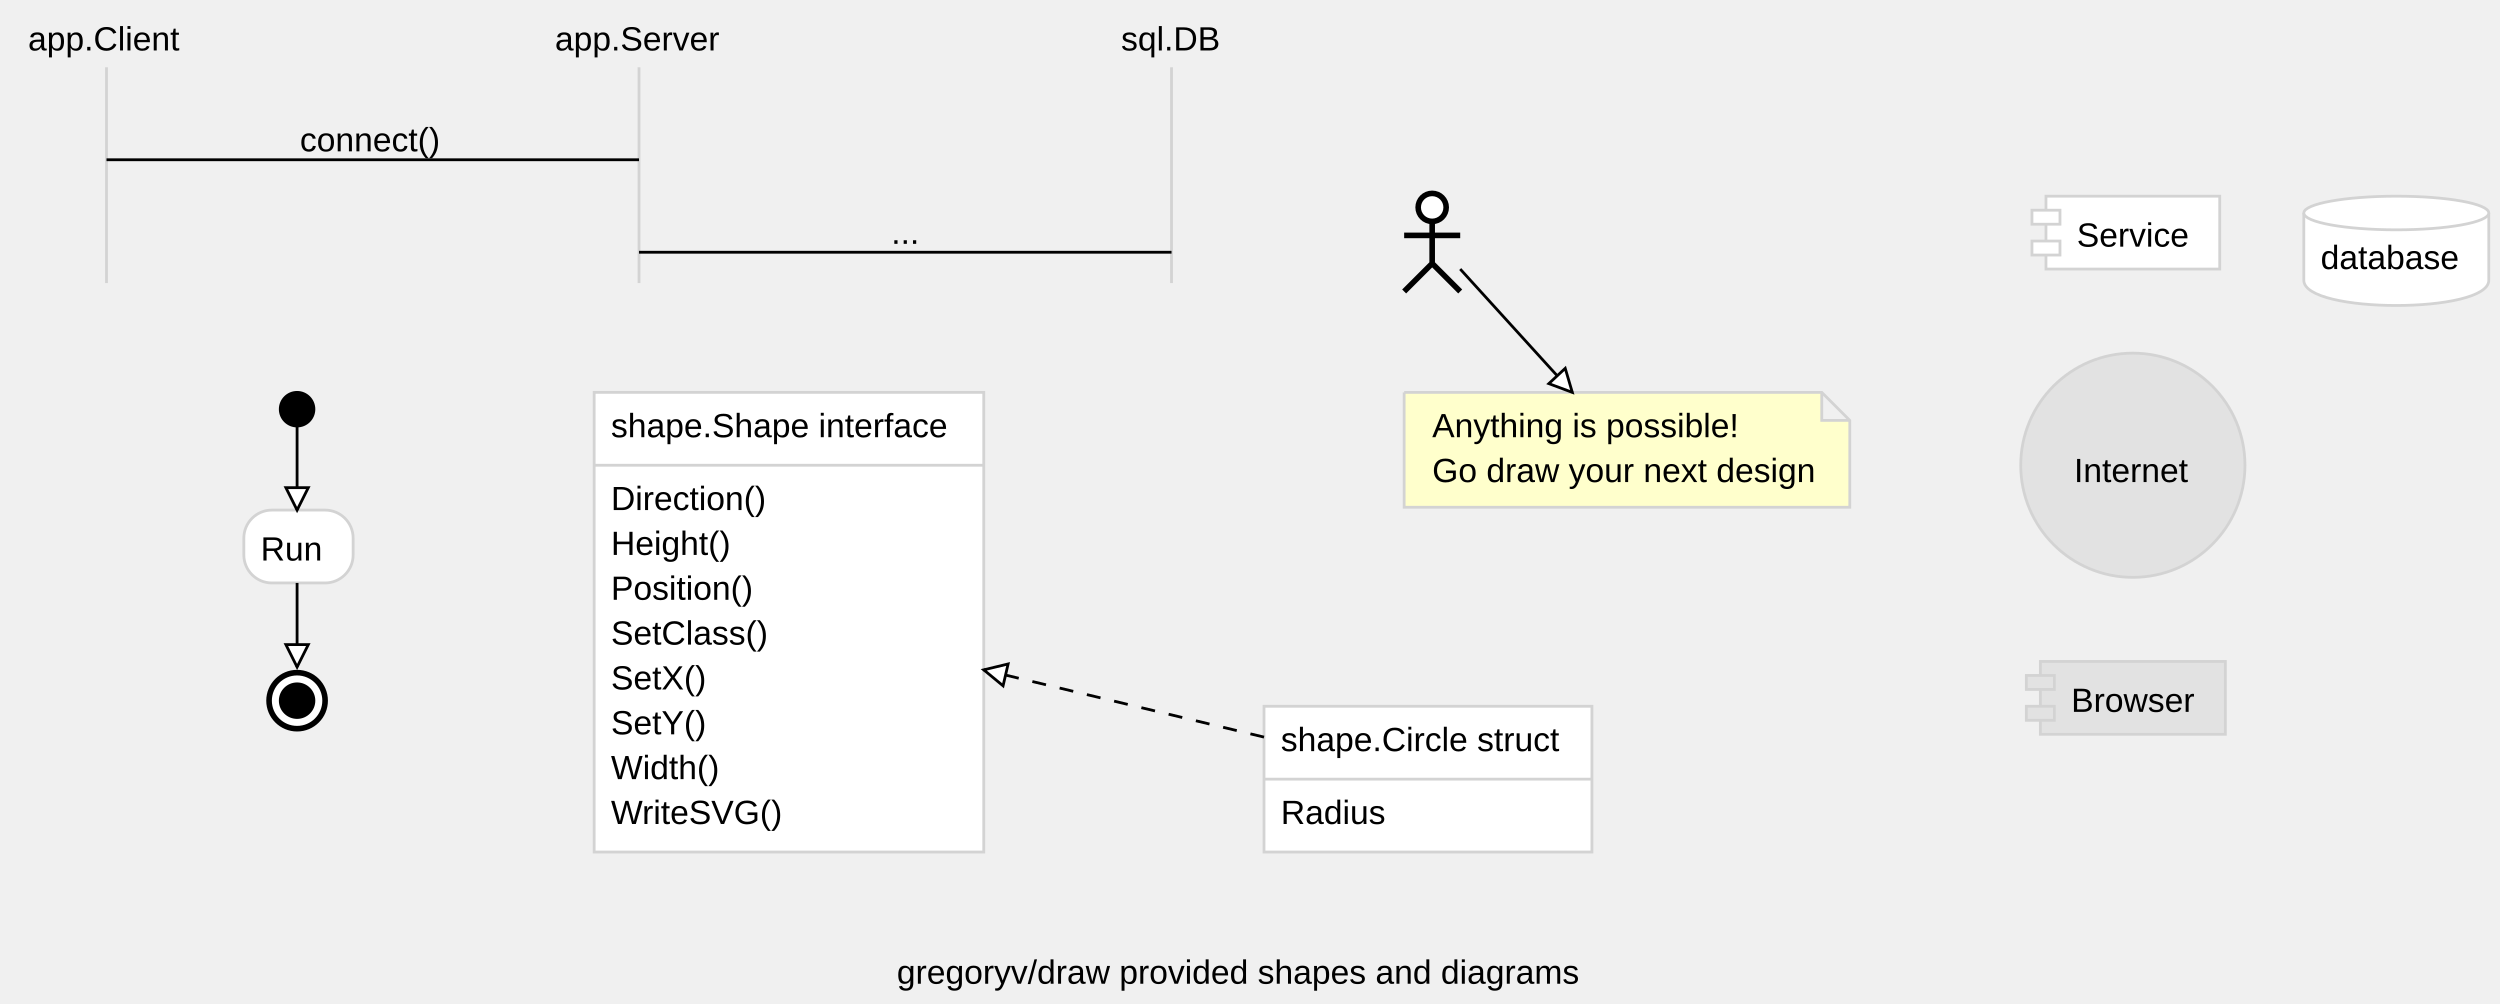
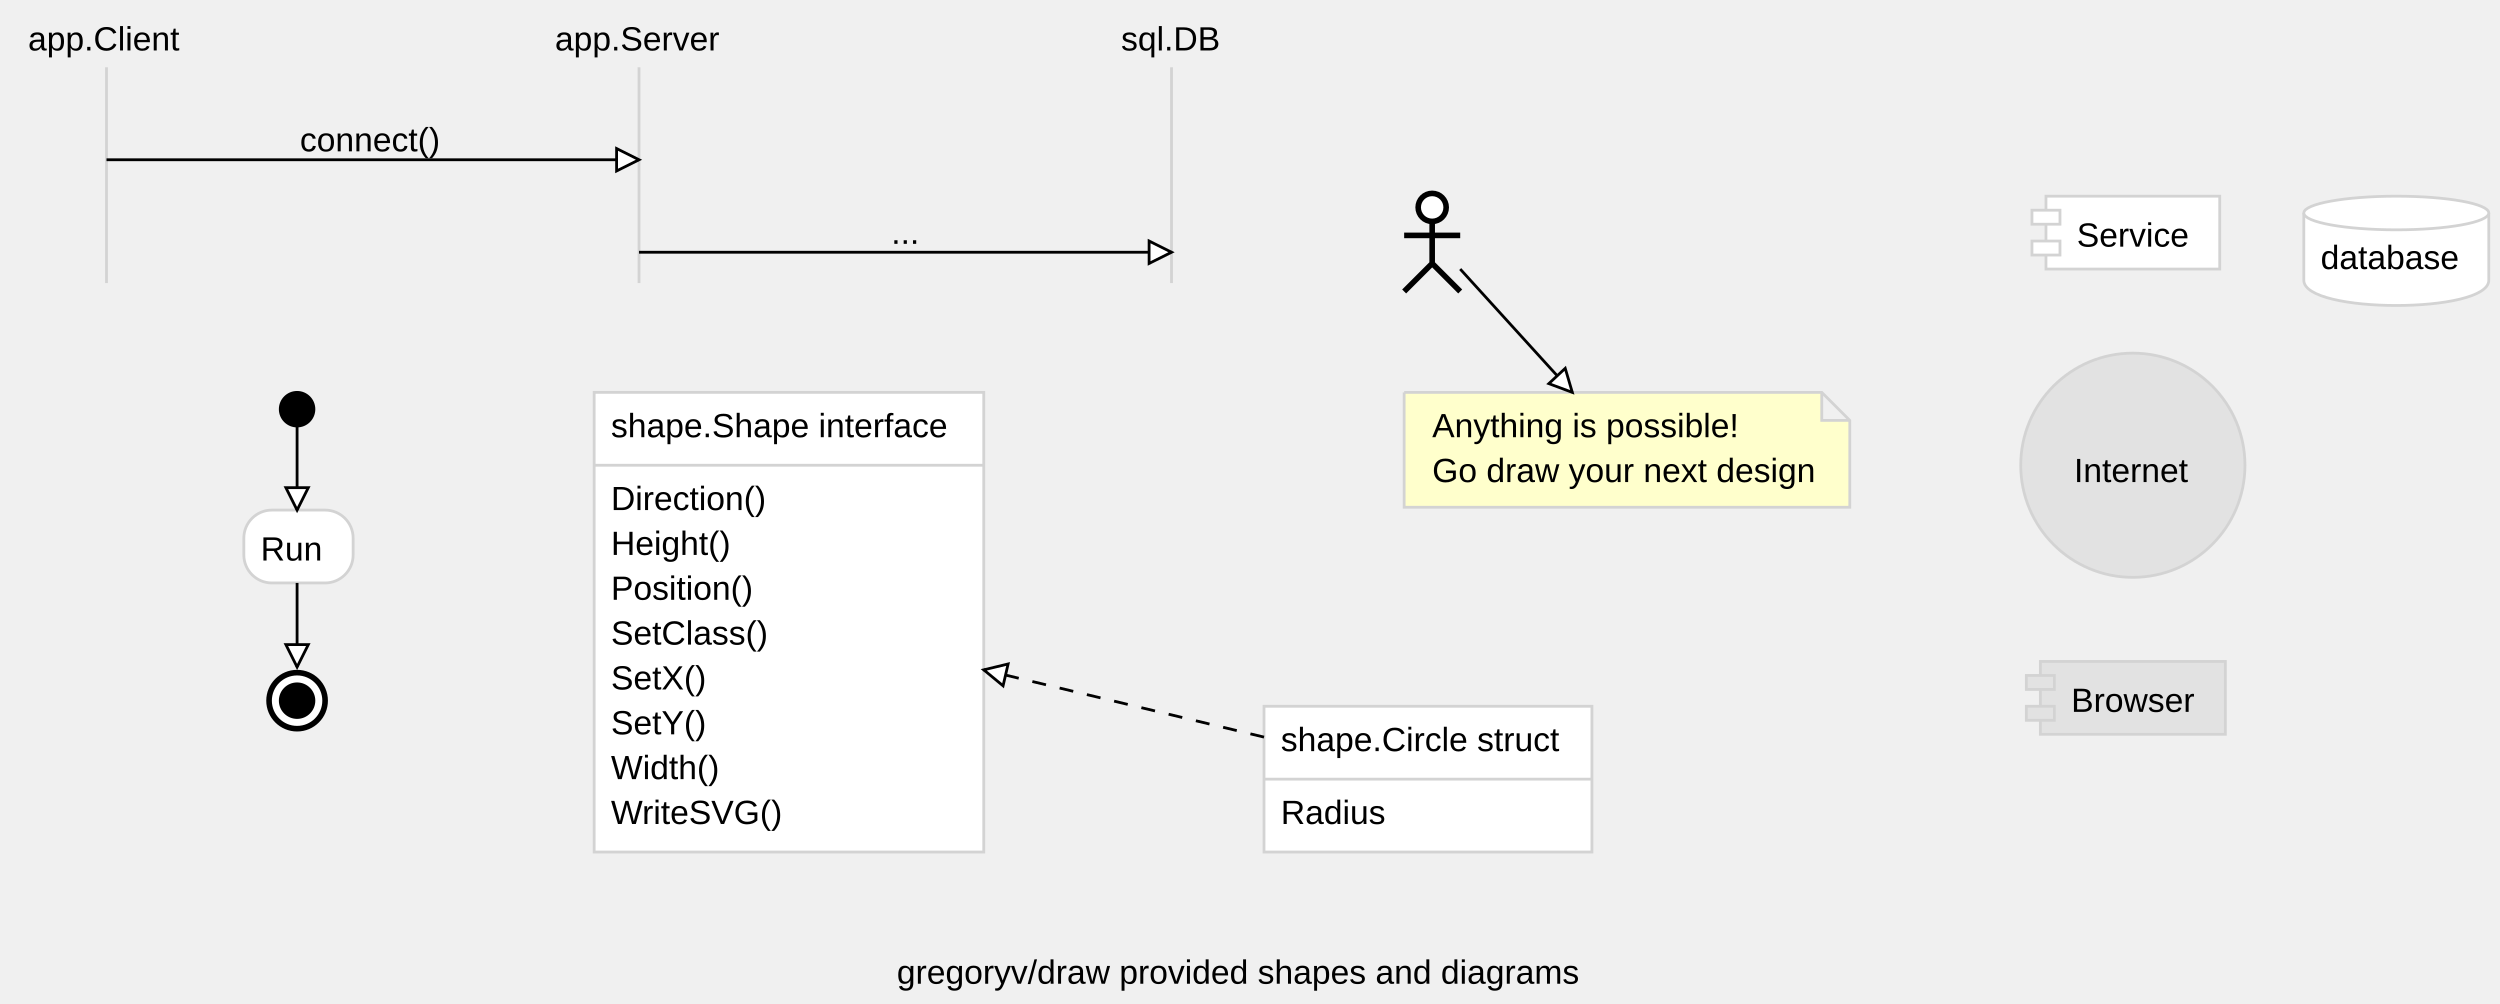
<svg xmlns="http://www.w3.org/2000/svg" font-family="Arial,Helvetica,sans-serif" width="892" height="358">
  <circle stroke="black" cx="106" cy="146" r="6" />\n
<rect stroke="#d3d3d3" fill="#ffffff" rx="10" ry="10" x="87" y="182" width="39" height="26" />
  <text font-family="Arial,Helvetica,sans-serif" font-size="12px" x="93" y="200">Run</text>
  <circle stroke="black" stroke-width="2" fill="#ffffff" cx="106" cy="250" r="10" />\n<circle stroke="black" cx="106" cy="250" r="6" />\n
<path stroke="black" d="M106,152 L106,182" />
  <g transform="rotate(180 106 182)">
    <path stroke="black" fill="#ffffff" d="M102,190 l4,-8 l 4,8 Z" />
  </g>
  <path stroke="black" d="M106,208 L106,238" />
  <g transform="rotate(180 106 238)">
    <path stroke="black" fill="#ffffff" d="M102,246 l4,-8 l 4,8 Z" />
  </g>
  <rect stroke="#d3d3d3" fill="#ffffff" x="212" y="140" width="139" height="164" />
  <path stroke="#d3d3d3" d="M212,166 L351,166" />
  <text font-family="Arial,Helvetica,sans-serif" font-size="12px" x="218" y="182">Direction()</text>
  <text font-family="Arial,Helvetica,sans-serif" font-size="12px" x="218" y="198">Height()</text>
  <text font-family="Arial,Helvetica,sans-serif" font-size="12px" x="218" y="214">Position()</text>
  <text font-family="Arial,Helvetica,sans-serif" font-size="12px" x="218" y="230">SetClass()</text>
  <text font-family="Arial,Helvetica,sans-serif" font-size="12px" x="218" y="246">SetX()</text>
  <text font-family="Arial,Helvetica,sans-serif" font-size="12px" x="218" y="262">SetY()</text>
  <text font-family="Arial,Helvetica,sans-serif" font-size="12px" x="218" y="278">Width()</text>
  <text font-family="Arial,Helvetica,sans-serif" font-size="12px" x="218" y="294">WriteSVG()</text>
  <text font-family="Arial,Helvetica,sans-serif" font-size="12px" x="218" y="156">shape.Shape interface</text>
  <rect stroke="#d3d3d3" fill="#ffffff" x="451" y="252" width="117" height="52" />
  <path stroke="#d3d3d3" d="M451,278 L568,278" />
  <text font-family="Arial,Helvetica,sans-serif" font-size="12px" x="457" y="294">Radius</text>
  <text font-family="Arial,Helvetica,sans-serif" font-size="12px" x="457" y="268">shape.Circle struct</text>
  <path stroke="black" stroke-dasharray="5,5,5" d="M451,263 L351,239" />
  <g transform="rotate(283 351 239)">
    <path stroke="black" fill="#ffffff" d="M347,247 l4,-8 l 4,8 Z" />
  </g>
  <path stroke="#d3d3d3" fill="#ffffcc" d="M501,140 v 41 h 159 v -31 l -10,-10 L 501,140 M660,150 h -10 v -10" />
  <text font-family="Arial,Helvetica,sans-serif" font-size="12px" x="511" y="156">Anything is possible!</text>
  <text font-family="Arial,Helvetica,sans-serif" font-size="12px" x="511" y="172">Go draw your next design</text>
  <circle stroke="black" stroke-width="2" fill="#ffffff" cx="511" cy="74" r="5" />
  <path stroke="black" stroke-width="2" fill="#ffffff" d="M511,79 l 0,15 m -10,-10 l 20,0 m -10,10 l -10,10 m 10,-10 l 10,10 Z" />
  <path stroke="black" d="M521,96 L561,140" />
  <g transform="rotate(137 561 140)">
    <path stroke="black" fill="#ffffff" d="M557,148 l4,-8 l 4,8 Z" />
  </g>
  <rect stroke="#d3d3d3" fill="#ffffff" x="730" y="70" width="62" height="26" />
  <rect stroke="#d3d3d3" fill="#ffffff" x="725" y="75" width="10" height="5" />
  <rect stroke="#d3d3d3" fill="#ffffff" x="725" y="86" width="10" height="5" />
  <text font-family="Arial,Helvetica,sans-serif" font-size="12px" x="741" y="88">Service</text>
  <path stroke="#d3d3d3" stroke-width="1" fill="#ffffff" d="M 822 76 L 822 100 C 822 112, 888 112, 888 100 L 888 76" />
  <ellipse stroke="#d3d3d3" stroke-width="1" fill="#ffffff" cx="855" cy="76" rx="33" ry="6" />
  <text class="database-title" font-size="12px" x="828" y="96">database</text>
  <circle stroke="#d3d3d3" fill="#e2e2e2" cx="761" cy="166" r="40" />\n
<text font-family="Arial,Helvetica,sans-serif" font-size="12px" x="740" y="172">Internet</text>
  <rect stroke="#d3d3d3" fill="#e2e2e2" x="728" y="236" width="66" height="26" />
  <rect stroke="#d3d3d3" fill="#e2e2e2" x="723" y="241" width="10" height="5" />
  <rect stroke="#d3d3d3" fill="#e2e2e2" x="723" y="252" width="10" height="5" />
  <text class="external-title" font-size="12px" x="739" y="254">Browser</text>
  <path stroke="#d3d3d3" d="M38,24 L38,101" />
  <text font-family="Arial,Helvetica,sans-serif" font-size="12px" x="10" y="18">app.Client</text>
  <path stroke="#d3d3d3" d="M228,24 L228,101" />
  <text font-family="Arial,Helvetica,sans-serif" font-size="12px" x="198" y="18">app.Server</text>
  <path stroke="#d3d3d3" d="M418,24 L418,101" />
  <text font-family="Arial,Helvetica,sans-serif" font-size="12px" x="400" y="18">sql.DB</text>
  <path stroke="black" d="M38,57 L228,57" />
+   <g transform="rotate(90 228 57)">
+     <path stroke="black" fill="#ffffff" d="M224,65 l4,-8 l 4,8 Z" />
+   </g>
  <text font-family="Arial,Helvetica,sans-serif" font-size="12px" x="107" y="54">connect()</text>
  <path stroke="black" d="M228,90 L418,90" />
+   <g transform="rotate(90 418 90)">
+     <path stroke="black" fill="#ffffff" d="M414,98 l4,-8 l 4,8 Z" />
+   </g>
  <text font-family="Arial,Helvetica,sans-serif" font-size="12px" x="318" y="87">...</text>
  <text font-family="Arial,Helvetica,sans-serif" font-size="12px" x="320" y="351">gregoryv/draw provided shapes and diagrams</text>
</svg>
